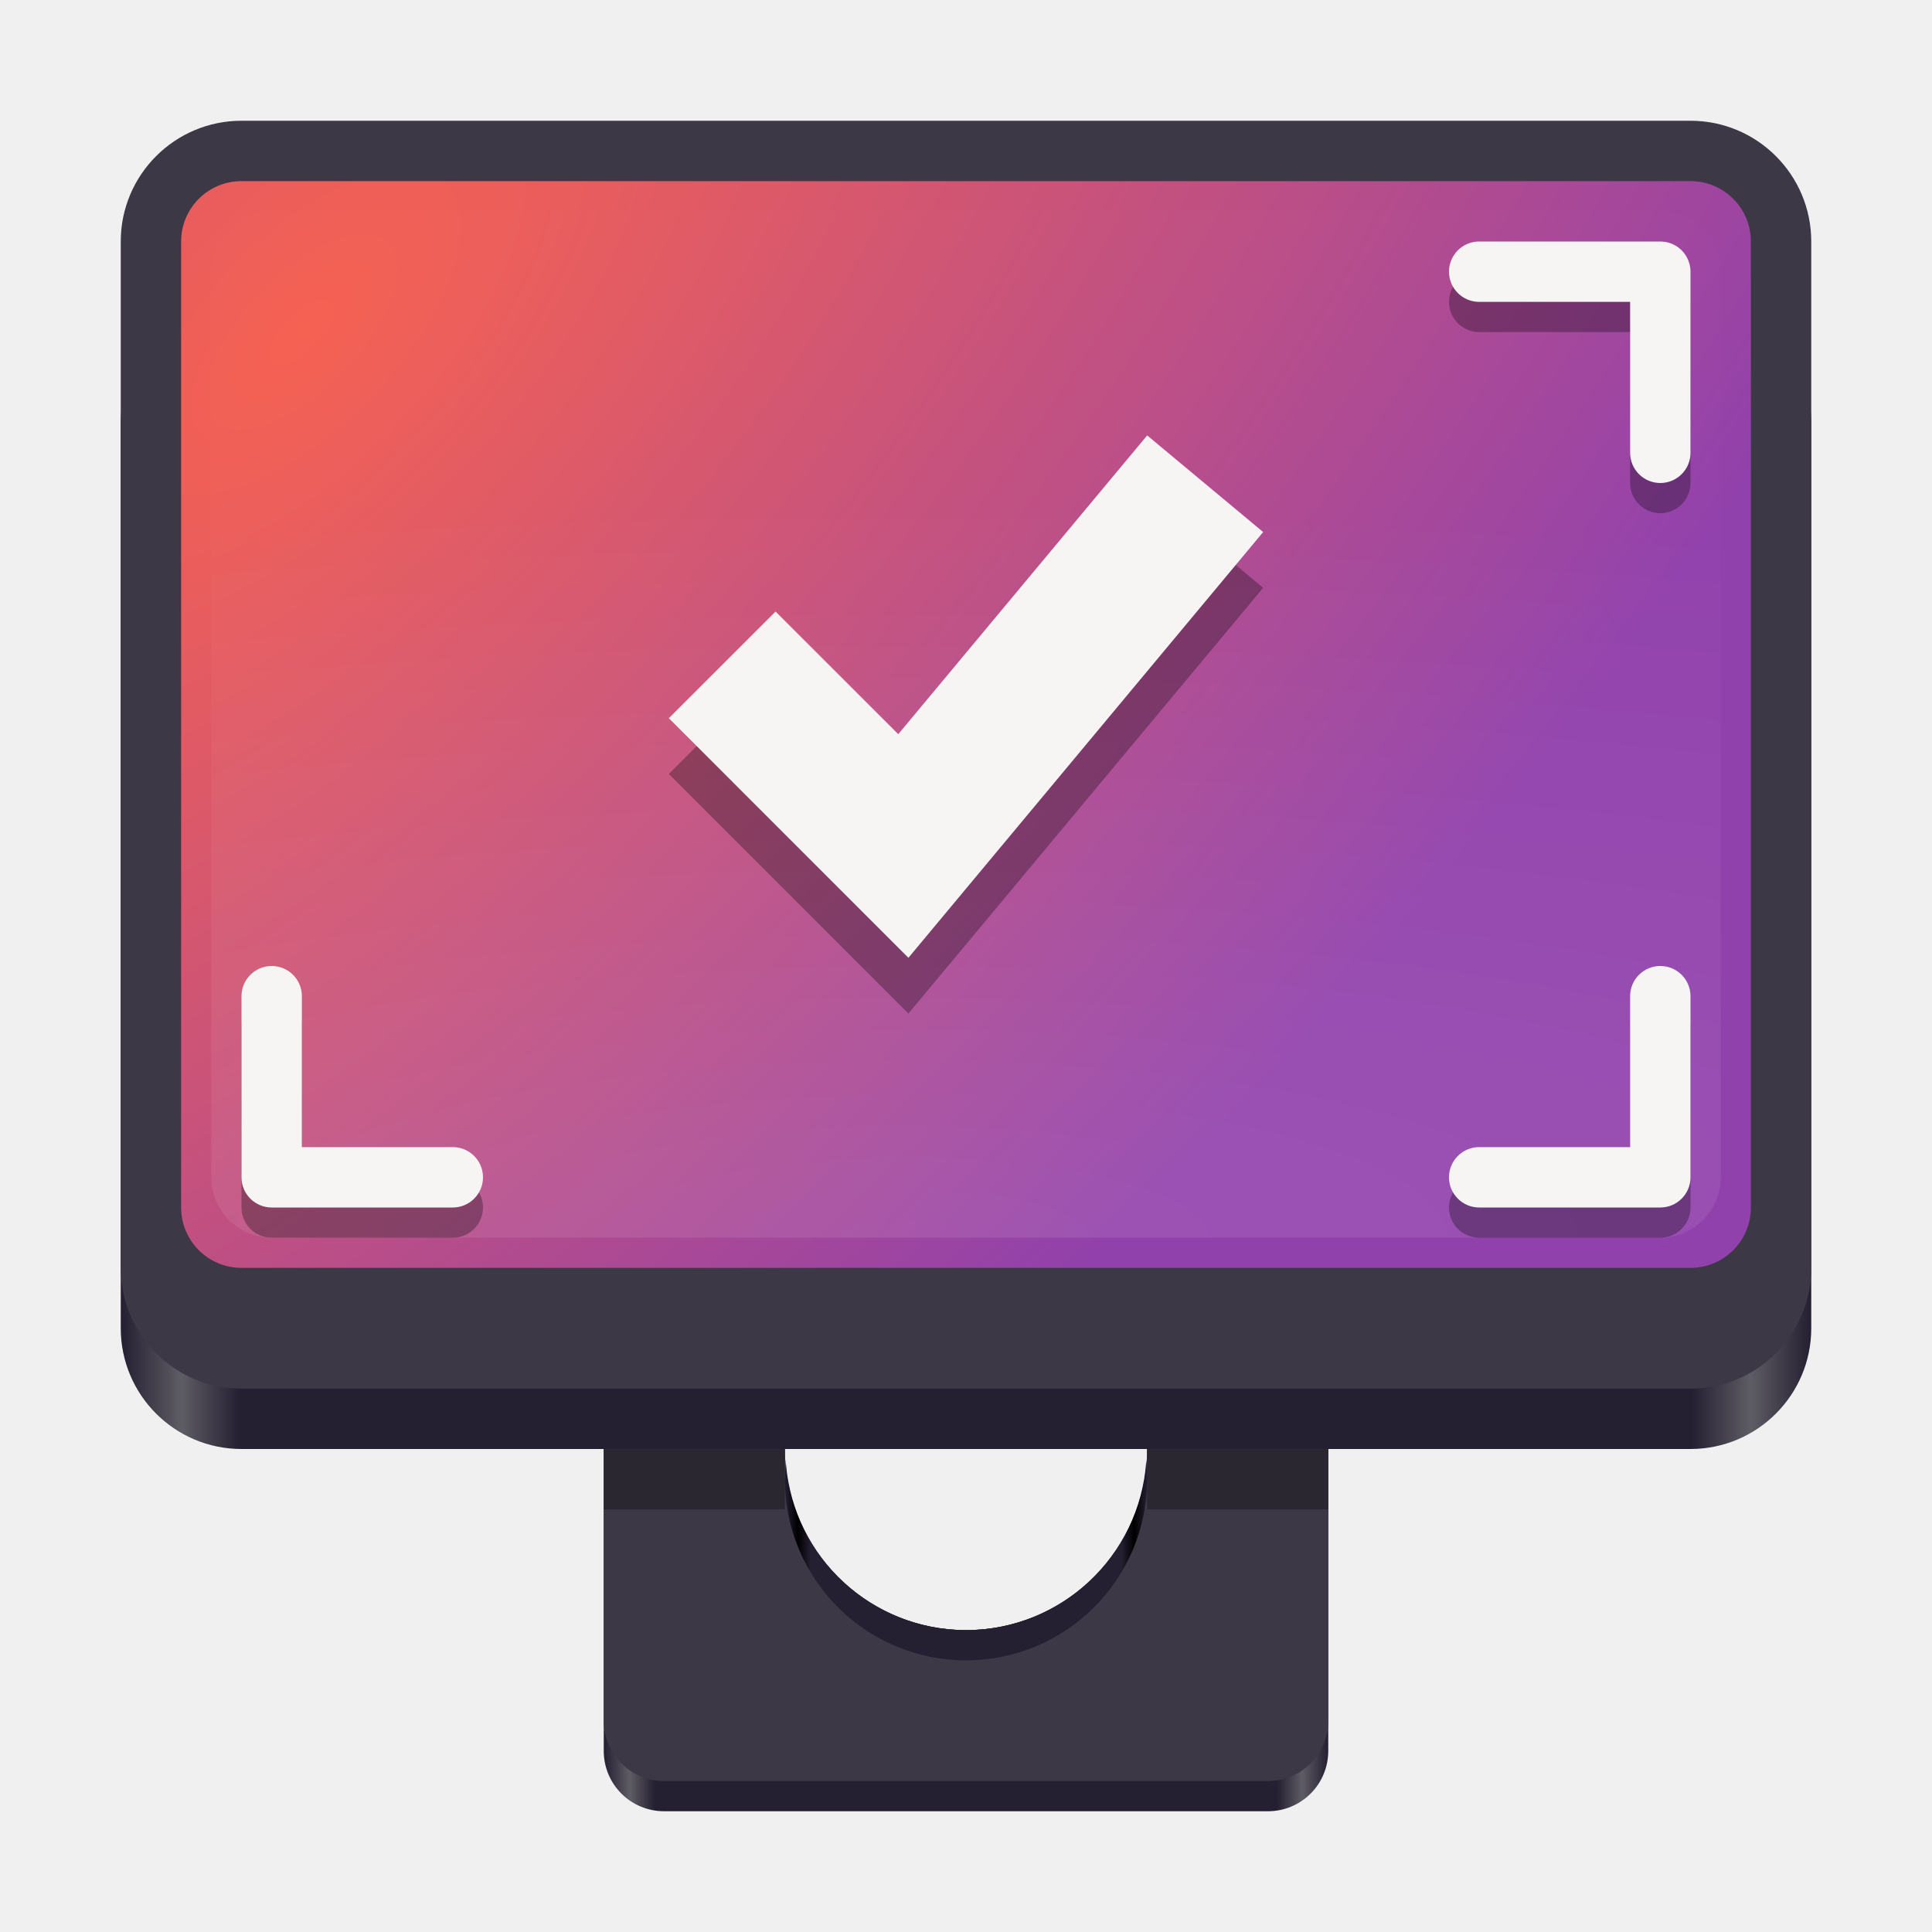
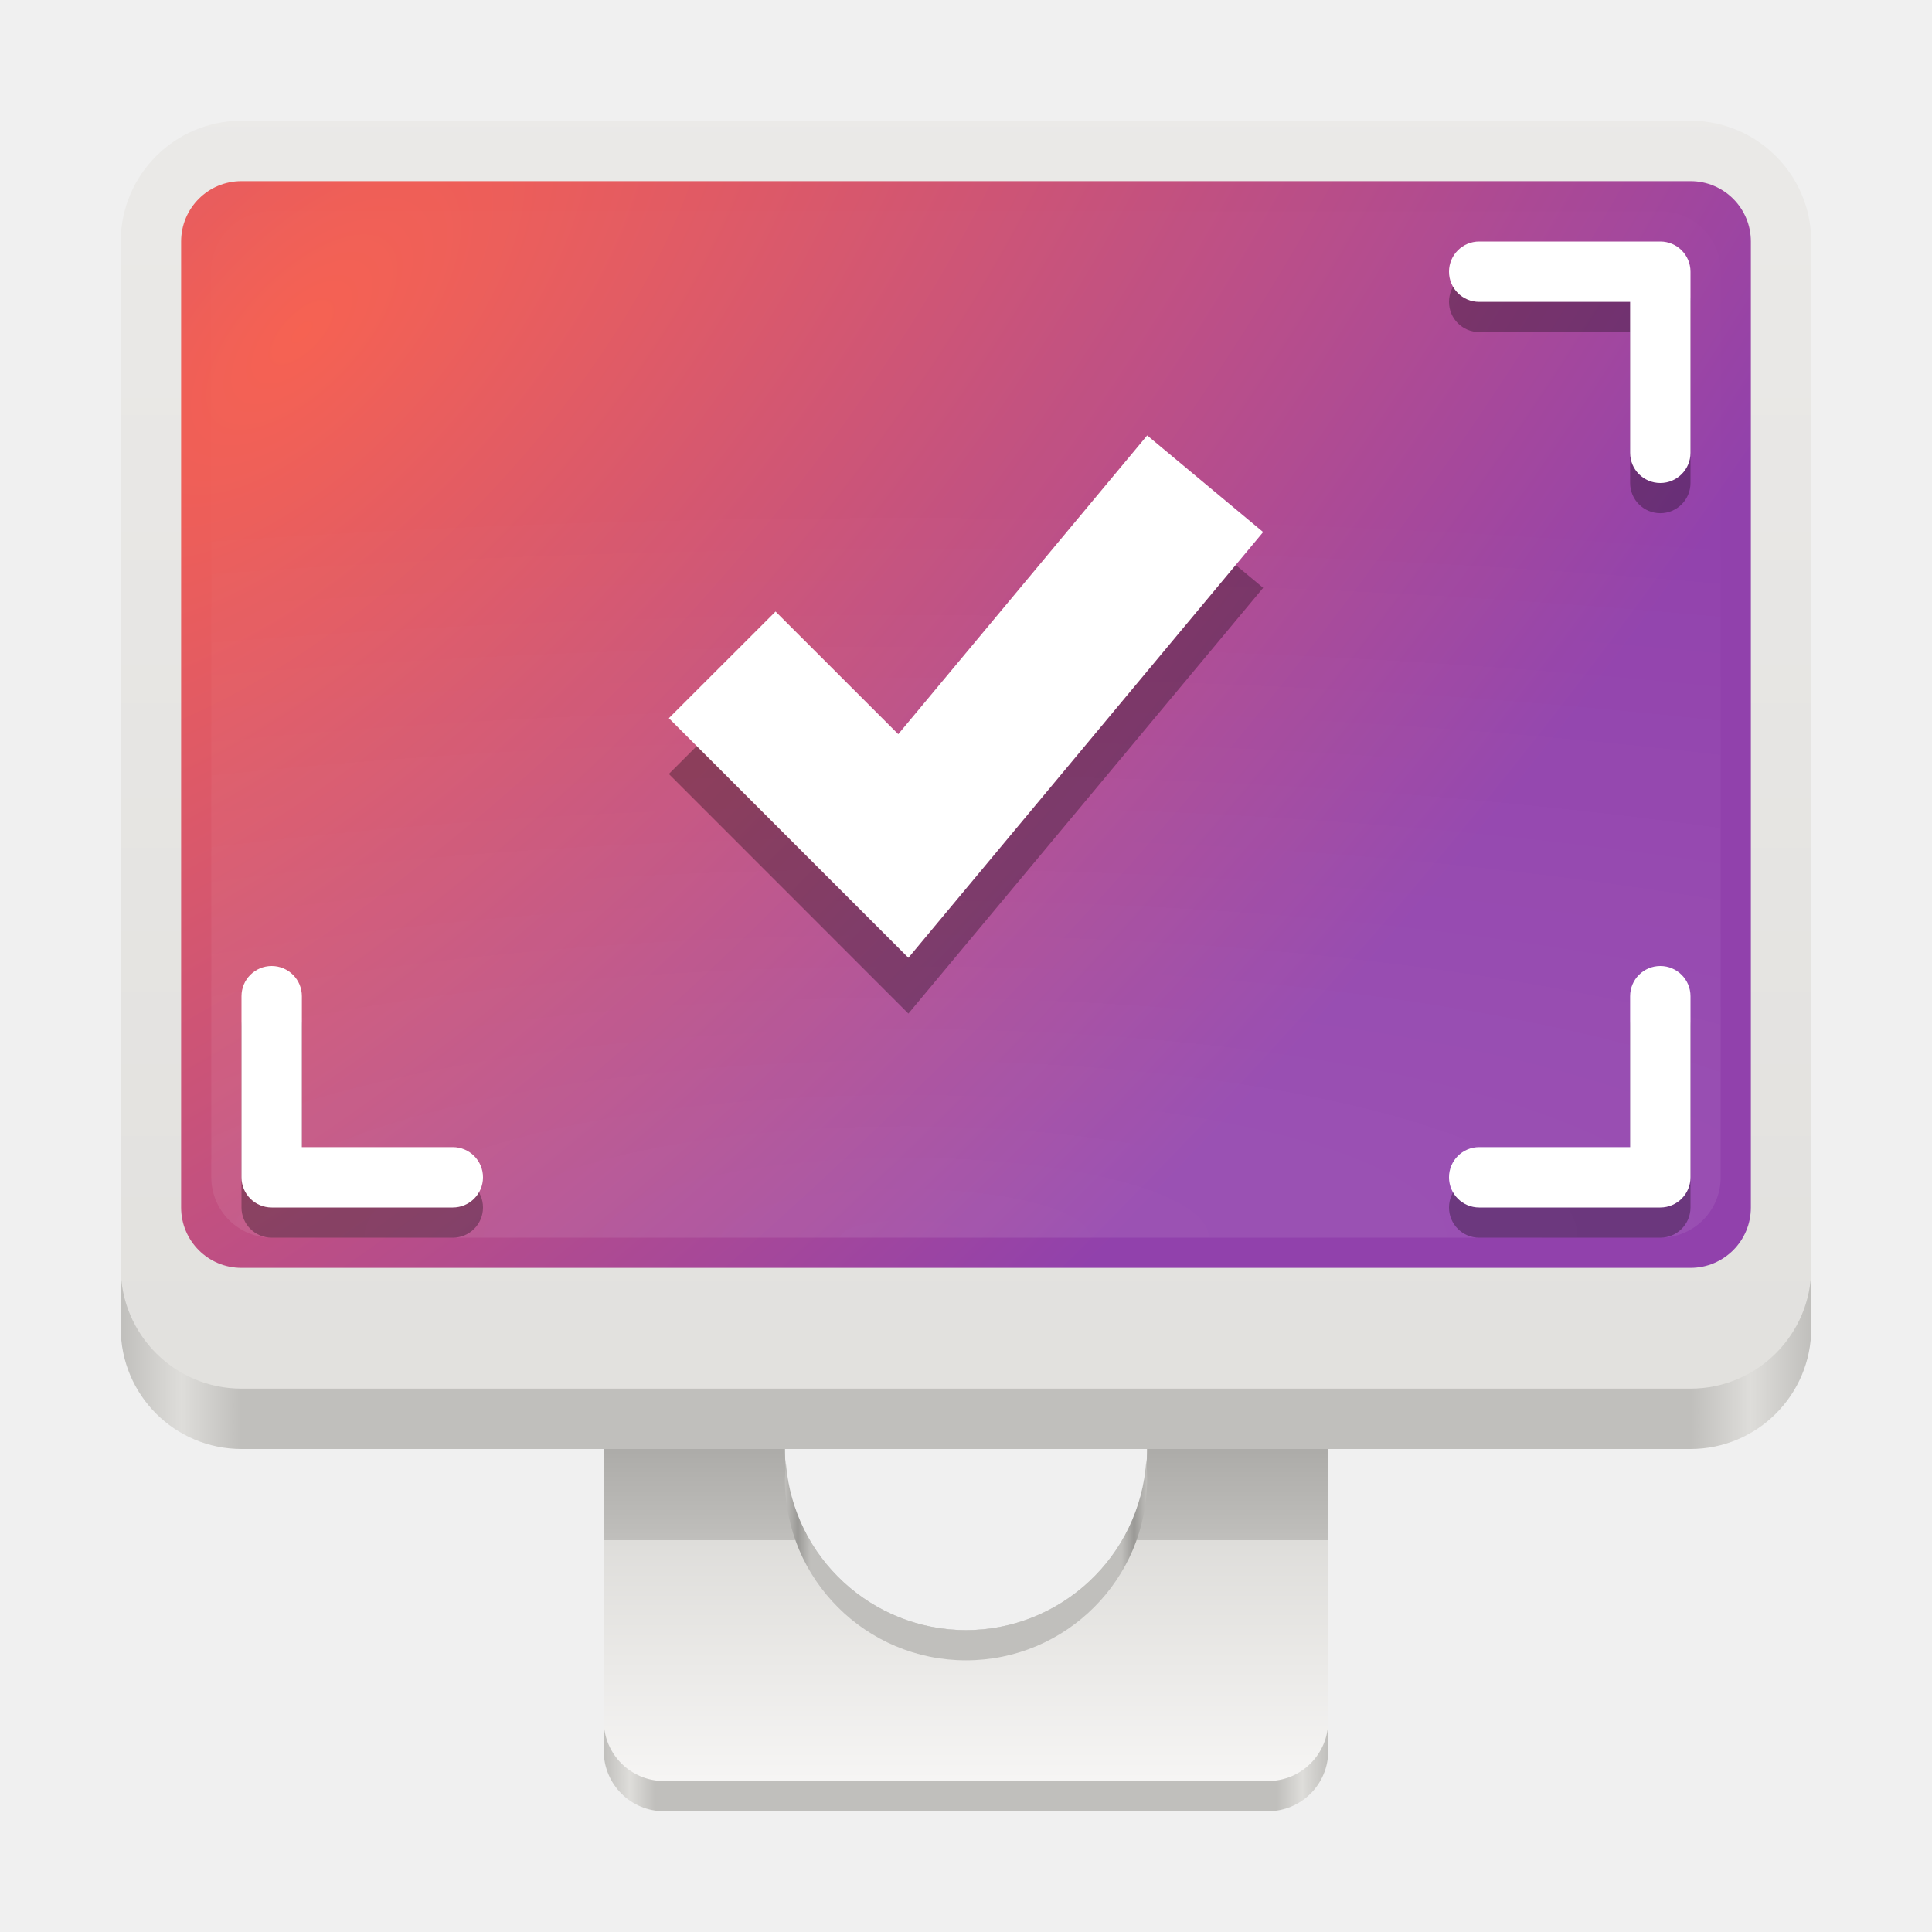
- <svg xmlns="http://www.w3.org/2000/svg" xmlns:xlink="http://www.w3.org/1999/xlink" height="128px" viewBox="0 0 128 128" width="128px">
+ <svg xmlns="http://www.w3.org/2000/svg" xmlns:xlink="http://www.w3.org/1999/xlink" height="128px" viewBox="0 0 128 128" width="128px" version="1.1" id="svg34">
+   <defs id="defs34">
+     <linearGradient id="linearGradient52">
+       <stop style="stop-color:#f6f5f4;stop-opacity:1;" offset="0" id="stop52" />
+       <stop style="stop-color:#deddda;stop-opacity:1;" offset="1" id="stop53" />
+     </linearGradient>
+     <linearGradient id="linearGradient50">
+       <stop style="stop-color:#f6f5f4;stop-opacity:1;" offset="0" id="stop50" />
+       <stop style="stop-color:#deddda;stop-opacity:1;" offset="0.215" id="stop54" />
+       <stop style="stop-color:#c0bfbc;stop-opacity:1;" offset="0.215" id="stop51" />
+       <stop style="stop-color:#9a9996;stop-opacity:1;" offset="0.375" id="stop55" />
+     </linearGradient>
+     <linearGradient id="linearGradient49" gradientUnits="userSpaceOnUse">
+       <stop offset="0" stop-color="#241f31" id="stop44" style="stop-color:#c0bfbc;stop-opacity:1;" />
+       <stop offset="0.036" stop-color="#5e5c64" id="stop45" style="stop-color:#deddda;stop-opacity:1;" />
+       <stop offset="0.071" stop-color="#241f31" id="stop46" style="stop-color:#c0bfbc;stop-opacity:1;" />
+       <stop offset="0.929" stop-color="#241f31" id="stop47" style="stop-color:#c0bfbc;stop-opacity:1;" />
+       <stop offset="0.964" stop-color="#5e5c64" id="stop48" style="stop-color:#deddda;stop-opacity:1;" />
+       <stop offset="1" stop-color="#241f31" id="stop49" style="stop-color:#c0bfbc;stop-opacity:1;" />
+     </linearGradient>
+     <linearGradient xlink:href="#linearGradient50" id="linearGradient51" x1="59.644" y1="117.952" x2="59.644" y2="44.026" gradientUnits="userSpaceOnUse" />
+     <linearGradient xlink:href="#linearGradient52" id="linearGradient53" x1="80.554" y1="-101.468" x2="80.554" y2="127.803" gradientUnits="userSpaceOnUse" />
+   </defs>
  <linearGradient id="a" gradientUnits="userSpaceOnUse">
-     <stop offset="0" stop-color="#241f31" />
-     <stop offset="0.036" stop-color="#5e5c64" />
-     <stop offset="0.071" stop-color="#241f31" />
-     <stop offset="0.929" stop-color="#241f31" />
-     <stop offset="0.964" stop-color="#5e5c64" />
-     <stop offset="1" stop-color="#241f31" />
+     <stop offset="0" stop-color="#241f31" id="stop1" style="stop-color:#c0bfbc;stop-opacity:1;" />
+     <stop offset="0.036" stop-color="#5e5c64" id="stop2" style="stop-color:#deddda;stop-opacity:1;" />
+     <stop offset="0.071" stop-color="#241f31" id="stop3" style="stop-color:#c0bfbc;stop-opacity:1;" />
+     <stop offset="0.929" stop-color="#241f31" id="stop4" style="stop-color:#c0bfbc;stop-opacity:1;" />
+     <stop offset="0.964" stop-color="#5e5c64" id="stop5" style="stop-color:#deddda;stop-opacity:1;" />
+     <stop offset="1" stop-color="#241f31" id="stop6" style="stop-color:#c0bfbc;stop-opacity:1;" />
  </linearGradient>
  <linearGradient id="b" x1="88" x2="40" xlink:href="#a" y1="120" y2="120" />
-   <linearGradient id="c" x1="120" x2="8" xlink:href="#a" y1="96" y2="96" />
+   <linearGradient id="c" x1="120" x2="8" xlink:href="#linearGradient49" y1="96" y2="96" />
  <linearGradient id="d" gradientUnits="userSpaceOnUse" x1="76" x2="52" y1="110" y2="110">
-     <stop offset="0" stop-color="#241f31" />
-     <stop offset="0.036" />
-     <stop offset="0.071" stop-color="#241f31" />
-     <stop offset="0.929" stop-color="#241f31" />
-     <stop offset="0.964" />
-     <stop offset="1" stop-color="#241f31" />
+     <stop offset="0" stop-color="#241f31" id="stop7" style="stop-color:#c0bfbc;stop-opacity:1;" />
+     <stop offset="0.036" id="stop8" style="stop-color:#9a9996;stop-opacity:1;" />
+     <stop offset="0.071" stop-color="#241f31" id="stop9" style="stop-color:#c0bfbc;stop-opacity:1;" />
+     <stop offset="0.929" stop-color="#241f31" id="stop10" style="stop-color:#c0bfbc;stop-opacity:1;" />
+     <stop offset="0.964" id="stop11" style="stop-color:#9a9996;stop-opacity:1;" />
+     <stop offset="1" stop-color="#241f31" id="stop12" style="stop-color:#c0bfbc;stop-opacity:1;" />
  </linearGradient>
-   <filter id="e" height="100%" width="100%" x="0%" y="0%">
-     <feColorMatrix in="SourceGraphic" type="matrix" values="0 0 0 0 1 0 0 0 0 1 0 0 0 0 1 0 0 0 1 0" />
+   <filter id="e" height="1" width="1" x="0" y="0">
+     <feColorMatrix in="SourceGraphic" type="matrix" values="0 0 0 0 1 0 0 0 0 1 0 0 0 0 1 0 0 0 1 0" id="feColorMatrix12" />
  </filter>
  <mask id="f">
-     <g filter="url(#e)">
-       <rect fill-opacity="0.3" height="128" width="128" />
+     <g filter="url(#e)" id="g12">
+       <rect fill-opacity="0.3" height="128" width="128" id="rect12" />
    </g>
  </mask>
  <clipPath id="g">
-     <rect height="152" width="192" />
+     <rect height="152" width="192" id="rect13" />
  </clipPath>
  <mask id="h">
-     <g filter="url(#e)">
-       <rect fill-opacity="0.3" height="128" width="128" />
+     <g filter="url(#e)" id="g14">
+       <rect fill-opacity="0.3" height="128" width="128" id="rect14" />
    </g>
  </mask>
  <clipPath id="i">
-     <rect height="152" width="192" />
+     <rect height="152" width="192" id="rect15" />
  </clipPath>
  <radialGradient id="j" cx="25.244" cy="193.839" gradientTransform="matrix(1.208333 1.166667 -2.537621 2.628251 481.3874 -516.9088)" gradientUnits="userSpaceOnUse" r="48">
-     <stop offset="0" stop-color="#f66151" />
-     <stop offset="1" stop-color="#9141ac" />
+     <stop offset="0" stop-color="#f66151" id="stop15" />
+     <stop offset="1" stop-color="#9141ac" id="stop16" />
  </radialGradient>
  <mask id="k">
-     <g filter="url(#e)">
-       <rect fill-opacity="0.1" height="128" width="128" />
+     <g filter="url(#e)" id="g16">
+       <rect fill-opacity="0.1" height="128" width="128" id="rect16" />
    </g>
  </mask>
  <radialGradient id="l" cx="-28.559" cy="-433.737" gradientTransform="matrix(4.136364 -0.00000036 0 1.090909 186.1318 571.1673)" gradientUnits="userSpaceOnUse" r="44">
-     <stop offset="0" stop-color="#ffffff" />
-     <stop offset="1" stop-color="#ffffff" stop-opacity="0.094" />
+     <stop offset="0" stop-color="#ffffff" id="stop17" />
+     <stop offset="1" stop-color="#ffffff" stop-opacity="0.094" id="stop18" />
  </radialGradient>
  <clipPath id="m">
-     <rect height="152" width="192" />
+     <rect height="152" width="192" id="rect18" />
  </clipPath>
  <mask id="n">
-     <g filter="url(#e)">
-       <rect fill-opacity="0.3" height="128" width="128" />
+     <g filter="url(#e)" id="g19">
+       <rect fill-opacity="0.3" height="128" width="128" id="rect19" />
    </g>
  </mask>
  <clipPath id="o">
-     <rect height="152" width="192" />
+     <rect height="152" width="192" id="rect20" />
  </clipPath>
  <mask id="p">
-     <g filter="url(#e)">
-       <rect fill-opacity="0.3" height="128" width="128" />
+     <g filter="url(#e)" id="g21">
+       <rect fill-opacity="0.3" height="128" width="128" id="rect21" />
    </g>
  </mask>
  <clipPath id="q">
-     <rect height="152" width="192" />
+     <rect height="152" width="192" id="rect22" />
  </clipPath>
-   <path d="m 44 48 c -2.215 0 -4 1.785 -4 4 v 64 c 0 2.215 1.785 4 4 4 h 40 c 2.215 0 4 -1.785 4 -4 v -64 c 0 -2.215 -1.785 -4 -4 -4 z m 20 36 c 6.629 0 12 5.371 12 12 s -5.371 12 -12 12 s -12 -5.371 -12 -12 s 5.371 -12 12 -12 z m 0 0" fill="url(#b)" />
-   <path d="m 44 44 c -2.215 0 -4 1.785 -4 4 v 66 c 0 2.215 1.785 4 4 4 h 40 c 2.215 0 4 -1.785 4 -4 v -66 c 0 -2.215 -1.785 -4 -4 -4 z m 20 40 c 6.629 0 12 5.371 12 12 s -5.371 12 -12 12 s -12 -5.371 -12 -12 s 5.371 -12 12 -12 z m 0 0" fill="#3d3846" />
-   <path d="m 16 20 h 96 c 4.418 0 8 3.582 8 8 v 60 c 0 4.418 -3.582 8 -8 8 h -96 c -4.418 0 -8 -3.582 -8 -8 v -60 c 0 -4.418 3.582 -8 8 -8 z m 0 0" fill="url(#c)" />
-   <path d="m 16 8 h 96 c 4.418 0 8 3.582 8 8 v 68 c 0 4.418 -3.582 8 -8 8 h -96 c -4.418 0 -8 -3.582 -8 -8 v -68 c 0 -4.418 3.582 -8 8 -8 z m 0 0" fill="#3d3846" />
-   <path d="m 75.941 96.824 c -0.434 6.281 -5.645 11.16 -11.941 11.176 c -6.227 -0.016 -11.41 -4.793 -11.926 -11 c -0.039 0.332 -0.062 0.664 -0.074 1 c 0 6.629 5.371 12 12 12 s 12 -5.371 12 -12 c 0 -0.395 -0.02 -0.785 -0.059 -1.176 z m 0 0" fill="url(#d)" />
-   <g clip-path="url(#g)" mask="url(#f)" transform="matrix(1 0 0 1 -8 -16)">
-     <path d="m 48 112 h 12 v 4 h -12 z m 0 0" />
+   <path d="m 44 48 c -2.215 0 -4 1.785 -4 4 v 64 c 0 2.215 1.785 4 4 4 h 40 c 2.215 0 4 -1.785 4 -4 v -64 c 0 -2.215 -1.785 -4 -4 -4 z m 20 36 c 6.629 0 12 5.371 12 12 s -5.371 12 -12 12 s -12 -5.371 -12 -12 s 5.371 -12 12 -12 z m 0 0" fill="url(#b)" id="path22" />
+   <path d="m 44 44 c -2.215 0 -4 1.785 -4 4 v 66 c 0 2.215 1.785 4 4 4 h 40 c 2.215 0 4 -1.785 4 -4 v -66 c 0 -2.215 -1.785 -4 -4 -4 z m 20 40 c 6.629 0 12 5.371 12 12 s -5.371 12 -12 12 s -12 -5.371 -12 -12 s 5.371 -12 12 -12 z m 0 0" fill="#3d3846" id="path23" style="fill:url(#linearGradient51);fill-opacity:1" />
+   <path d="m 16 20 h 96 c 4.418 0 8 3.582 8 8 v 60 c 0 4.418 -3.582 8 -8 8 h -96 c -4.418 0 -8 -3.582 -8 -8 v -60 c 0 -4.418 3.582 -8 8 -8 z m 0 0" fill="url(#c)" id="path24" />
+   <path d="m 16 8 h 96 c 4.418 0 8 3.582 8 8 v 68 c 0 4.418 -3.582 8 -8 8 h -96 c -4.418 0 -8 -3.582 -8 -8 v -68 c 0 -4.418 3.582 -8 8 -8 z m 0 0" fill="#3d3846" id="path25" style="fill:url(#linearGradient53);fill-opacity:1" />
+   <path d="m 75.941 96.824 c -0.434 6.281 -5.645 11.16 -11.941 11.176 c -6.227 -0.016 -11.41 -4.793 -11.926 -11 c -0.039 0.332 -0.062 0.664 -0.074 1 c 0 6.629 5.371 12 12 12 s 12 -5.371 12 -12 c 0 -0.395 -0.02 -0.785 -0.059 -1.176 z m 0 0" fill="url(#d)" id="path26" />
+   <path d="m 16 12 h 96 c 2.211 0 4 1.789 4 4 v 64 c 0 2.211 -1.789 4 -4 4 h -96 c -2.211 0 -4 -1.789 -4 -4 v -64 c 0 -2.211 1.789 -4 4 -4 z m 0 0" fill="url(#j)" id="path29" />
+   <g clip-path="url(#m)" mask="url(#k)" transform="matrix(1 0 0 1 -8 -16)" id="g30">
+     <path d="m 26 30 h 92 c 2.211 0 4 1.789 4 4 v 60 c 0 2.211 -1.789 4 -4 4 h -92 c -2.211 0 -4 -1.789 -4 -4 v -60 c 0 -2.211 1.789 -4 4 -4 z m 0 0" fill="url(#l)" id="path30" />
  </g>
-   <g clip-path="url(#i)" mask="url(#h)" transform="matrix(1 0 0 1 -8 -16)">
-     <path d="m 84 112 h 12 v 4 h -12 z m 0 0" />
+   <g clip-path="url(#o)" mask="url(#n)" transform="matrix(1 0 0 1 -8 -16)" id="g31">
+     <path d="m 84.004 48.543 l -16.492 19.793 l -8.129 -8.129 l -7.07 7.07 l 15.871 15.875 l 23.504 -28.207 z m 0 0" id="path31" />
  </g>
-   <path d="m 16 12 h 96 c 2.211 0 4 1.789 4 4 v 64 c 0 2.211 -1.789 4 -4 4 h -96 c -2.211 0 -4 -1.789 -4 -4 v -64 c 0 -2.211 1.789 -4 4 -4 z m 0 0" fill="url(#j)" />
-   <g clip-path="url(#m)" mask="url(#k)" transform="matrix(1 0 0 1 -8 -16)">
-     <path d="m 26 30 h 92 c 2.211 0 4 1.789 4 4 v 60 c 0 2.211 -1.789 4 -4 4 h -92 c -2.211 0 -4 -1.789 -4 -4 v -60 c 0 -2.211 1.789 -4 4 -4 z m 0 0" fill="url(#l)" />
+   <path d="m 76.004 28.848 l -16.492 19.793 l -8.129 -8.125 l -7.07 7.066 l 15.871 15.875 l 23.504 -28.207 z m 0 0" fill="#f6f5f4" id="path32" style="fill:#ffffff;fill-opacity:1" />
+   <g clip-path="url(#q)" mask="url(#p)" transform="matrix(1 0 0 1 -8 -16)" id="g33">
+     <path d="m 106 34 c -1.105 0 -2 0.895 -2 2 s 0.895 2 2 2 h 10 v 10 c 0 1.105 0.895 2 2 2 s 2 -0.895 2 -2 v -12 c 0 -1.105 -0.895 -2 -2 -2 z m -80 48 c -1.105 0 -2 0.895 -2 2 v 12 c 0 1.105 0.895 2 2 2 h 12 c 1.105 0 2 -0.895 2 -2 s -0.895 -2 -2 -2 h -10 v -10 c 0 -1.105 -0.895 -2 -2 -2 z m 92 0 c -1.105 0 -2 0.895 -2 2 v 10 h -10 c -1.105 0 -2 0.895 -2 2 s 0.895 2 2 2 h 12 c 1.105 0 2 -0.895 2 -2 v -12 c 0 -1.105 -0.895 -2 -2 -2 z m 0 0" id="path33" />
  </g>
-   <g clip-path="url(#o)" mask="url(#n)" transform="matrix(1 0 0 1 -8 -16)">
-     <path d="m 84.004 48.543 l -16.492 19.793 l -8.129 -8.129 l -7.07 7.07 l 15.871 15.875 l 23.504 -28.207 z m 0 0" />
-   </g>
-   <path d="m 76.004 28.848 l -16.492 19.793 l -8.129 -8.125 l -7.07 7.066 l 15.871 15.875 l 23.504 -28.207 z m 0 0" fill="#f6f5f4" />
-   <g clip-path="url(#q)" mask="url(#p)" transform="matrix(1 0 0 1 -8 -16)">
-     <path d="m 106 34 c -1.105 0 -2 0.895 -2 2 s 0.895 2 2 2 h 10 v 10 c 0 1.105 0.895 2 2 2 s 2 -0.895 2 -2 v -12 c 0 -1.105 -0.895 -2 -2 -2 z m -80 48 c -1.105 0 -2 0.895 -2 2 v 12 c 0 1.105 0.895 2 2 2 h 12 c 1.105 0 2 -0.895 2 -2 s -0.895 -2 -2 -2 h -10 v -10 c 0 -1.105 -0.895 -2 -2 -2 z m 92 0 c -1.105 0 -2 0.895 -2 2 v 10 h -10 c -1.105 0 -2 0.895 -2 2 s 0.895 2 2 2 h 12 c 1.105 0 2 -0.895 2 -2 v -12 c 0 -1.105 -0.895 -2 -2 -2 z m 0 0" />
-   </g>
-   <path d="m 98 16 c -1.105 0 -2 0.895 -2 2 s 0.895 2 2 2 h 10 v 10 c 0 1.105 0.895 2 2 2 s 2 -0.895 2 -2 v -12 c 0 -1.105 -0.895 -2 -2 -2 z m -80 48 c -1.105 0 -2 0.895 -2 2 v 12 c 0 1.105 0.895 2 2 2 h 12 c 1.105 0 2 -0.895 2 -2 s -0.895 -2 -2 -2 h -10 v -10 c 0 -1.105 -0.895 -2 -2 -2 z m 92 0 c -1.105 0 -2 0.895 -2 2 v 10 h -10 c -1.105 0 -2 0.895 -2 2 s 0.895 2 2 2 h 12 c 1.105 0 2 -0.895 2 -2 v -12 c 0 -1.105 -0.895 -2 -2 -2 z m 0 0" fill="#f6f5f4" />
+   <path d="m 98 16 c -1.105 0 -2 0.895 -2 2 s 0.895 2 2 2 h 10 v 10 c 0 1.105 0.895 2 2 2 s 2 -0.895 2 -2 v -12 c 0 -1.105 -0.895 -2 -2 -2 z m -80 48 c -1.105 0 -2 0.895 -2 2 v 12 c 0 1.105 0.895 2 2 2 h 12 c 1.105 0 2 -0.895 2 -2 s -0.895 -2 -2 -2 h -10 v -10 c 0 -1.105 -0.895 -2 -2 -2 z m 92 0 c -1.105 0 -2 0.895 -2 2 v 10 h -10 c -1.105 0 -2 0.895 -2 2 s 0.895 2 2 2 h 12 c 1.105 0 2 -0.895 2 -2 v -12 c 0 -1.105 -0.895 -2 -2 -2 z m 0 0" fill="#f6f5f4" id="path34" style="fill:#ffffff;fill-opacity:1" />
</svg>
